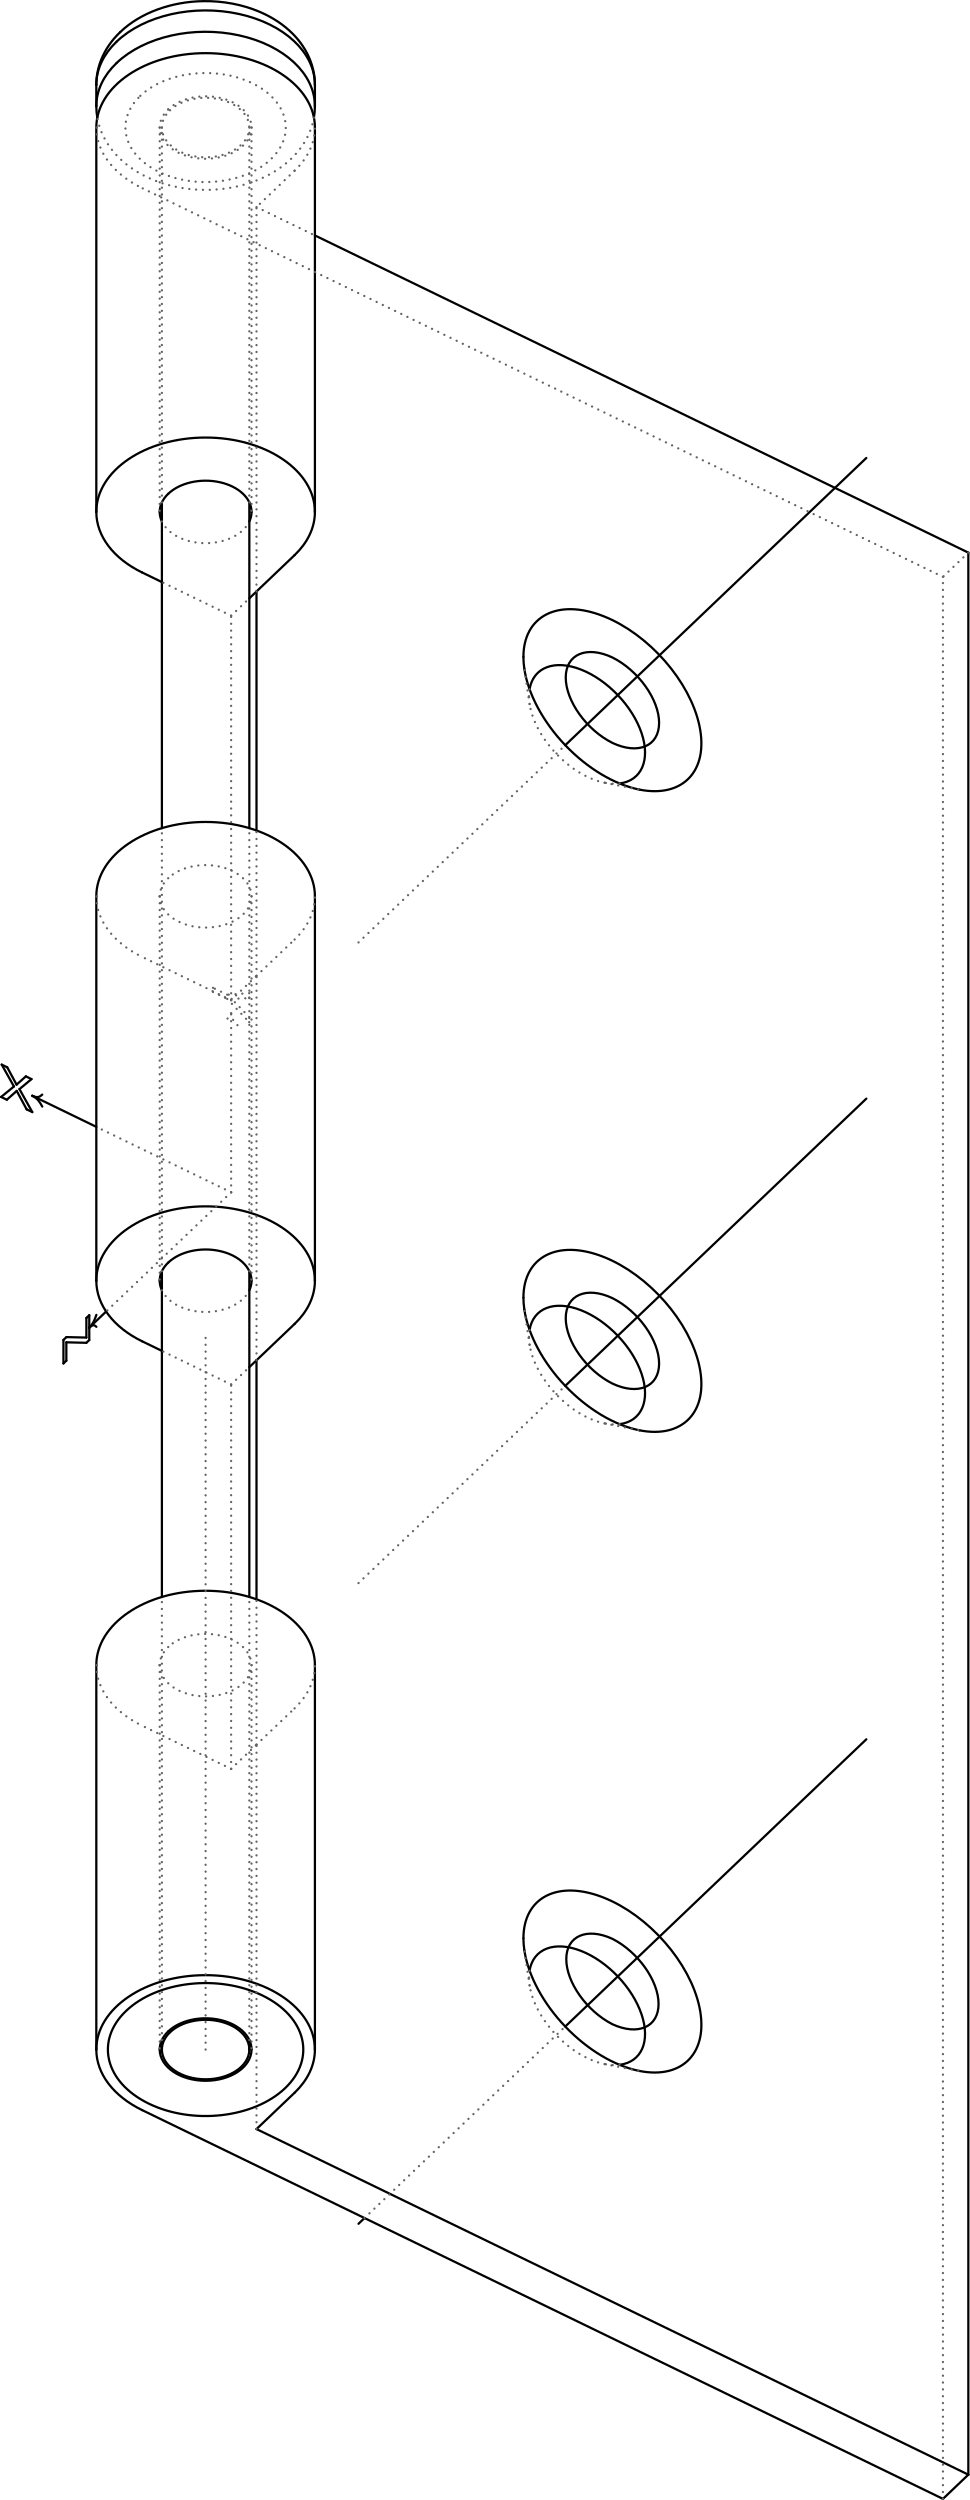
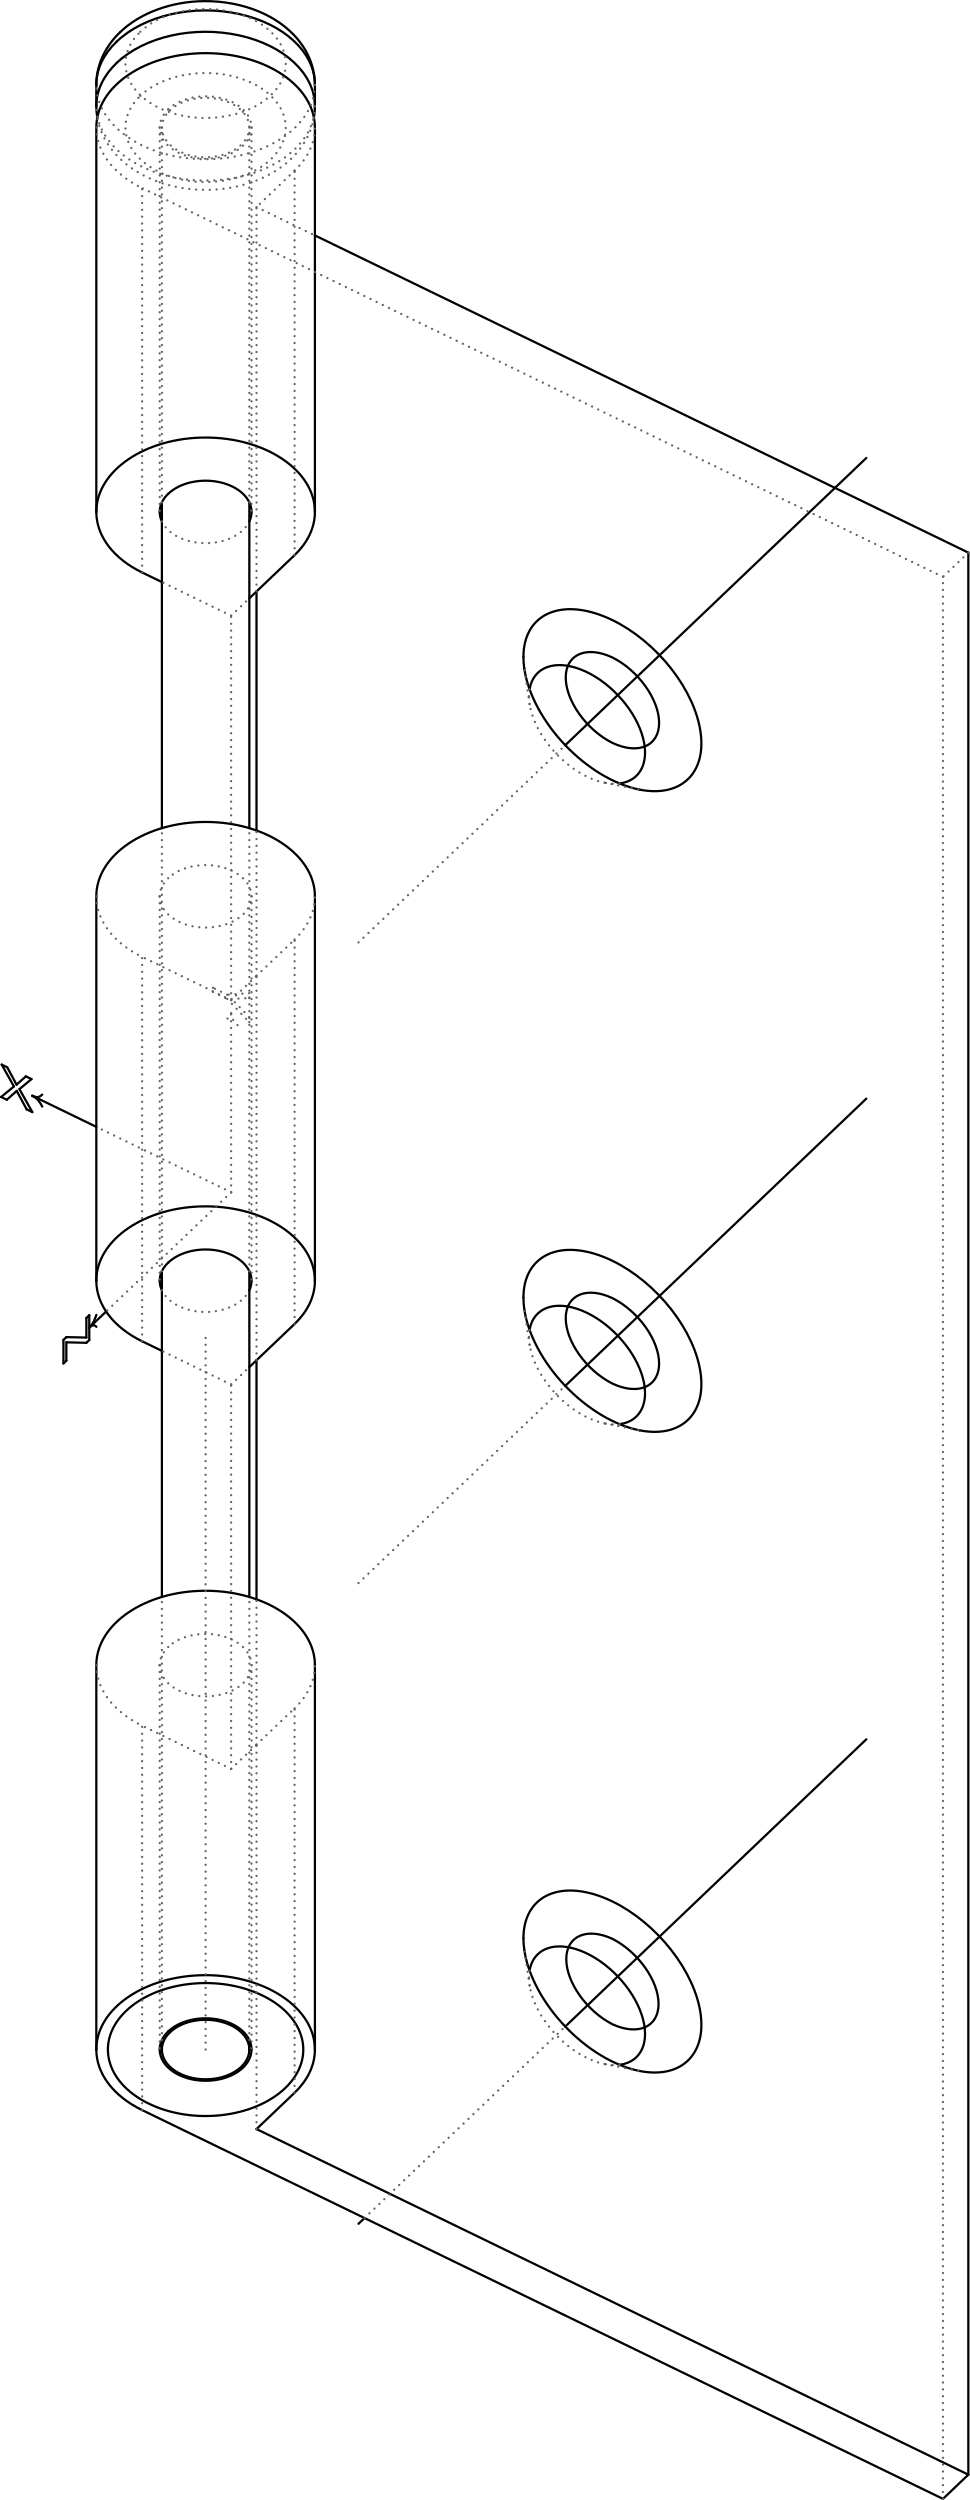
<svg xmlns="http://www.w3.org/2000/svg" width="38.814mm" height="100.09mm" viewBox="-19.8 -56.025 44.35 114.365" version="1.1">
  <g transform="scale(1,-1)" stroke-linecap="round">
    <g fill="none" stroke="rgb(0,0,0)" stroke-width="0.103" id="Visible">
      <line x1="23.336" y1="-58.289" x2="-13.298" y2="-40.504" />
      <line x1="-12.394" y1="29.397" x2="-13.298" y2="29.836" />
      <line x1="-12.394" y1="-5.773" x2="-13.298" y2="-5.334" />
      <path d="M 4.426,24.498 A 3.261,1.945 133.652 1,0 8.541,20.184" />
      <path d="M 4.426,-4.81 A 3.261,1.945 133.652 1,0 8.541,-9.124" />
      <path d="M 4.426,-34.118 A 3.261,1.945 133.652 1,0 8.541,-38.432" />
      <path d="M -6.324,-39.71 A 5.0,3.403 180.0 0,1 -5.394,-37.734" />
      <path d="M -5.394,-37.734 A 5.0,3.403 180.0 0,1 -15.394,-37.734" />
      <path d="M -15.394,-37.734 A 5.0,3.403 180.0 0,1 -13.298,-40.504" />
      <line x1="-6.324" y1="-39.71" x2="-8.066" y2="-41.372" />
      <line x1="-8.066" y1="-41.372" x2="24.498" y2="-57.181" />
      <line x1="24.498" y1="-57.181" x2="23.336" y2="-58.289" />
      <path d="M -12.104,-36.904 A 2.1,1.429 0.0 0,0 -8.294,-37.734" />
      <path d="M -8.294,-37.734 A 2.1,1.429 0.0 1,0 -12.494,-37.734" />
      <path d="M -12.494,-37.734 A 2.1,1.429 0.0 0,0 -12.104,-36.904" />
      <line x1="24.498" y1="-57.181" x2="24.498" y2="30.744" />
      <path d="M -5.394,-20.149 A 5.0,3.403 180.0 0,1 -15.394,-20.149" />
      <path d="M -5.394,50.191 A 5.0,3.403 180.0 0,1 -15.394,50.191" />
      <line x1="-5.394" y1="45.255" x2="24.498" y2="30.744" />
      <path d="M -6.324,30.63 A 5.0,3.403 180.0 0,1 -5.394,32.606" />
      <path d="M -5.394,32.606 A 5.0,3.403 180.0 0,1 -15.394,32.606" />
      <path d="M -15.394,32.606 A 5.0,3.403 180.0 0,1 -13.298,29.836" />
      <line x1="-8.394" y1="-6.516" x2="-8.066" y2="-6.202" />
      <line x1="-8.066" y1="-17.138" x2="-8.066" y2="-6.202" />
      <line x1="-8.394" y1="28.654" x2="-8.066" y2="28.968" />
      <line x1="-8.066" y1="28.968" x2="-6.324" y2="30.63" />
      <path d="M -12.104,33.436 A 2.1,1.429 180.0 0,1 -12.494,32.606" />
      <path d="M -12.494,32.606 A 2.1,1.429 180.0 0,1 -12.394,32.17" />
      <path d="M -8.394,32.17 A 2.1,1.429 180.0 0,1 -8.294,32.606" />
      <path d="M -8.294,32.606 A 2.1,1.429 180.0 0,1 -12.104,33.436" />
      <line x1="-8.066" y1="-6.202" x2="-6.324" y2="-4.54" />
      <path d="M -6.324,-4.54 A 5.0,3.403 180.0 0,1 -5.394,-2.564" />
      <path d="M -5.394,-2.564 A 5.0,3.403 180.0 0,1 -15.394,-2.564" />
      <path d="M -15.394,-2.564 A 5.0,3.403 180.0 0,1 -13.298,-5.334" />
      <path d="M -12.104,-1.734 A 2.1,1.429 180.0 0,1 -12.494,-2.564" />
      <path d="M -12.494,-2.564 A 2.1,1.429 180.0 0,1 -12.394,-3" />
      <path d="M -8.394,-3 A 2.1,1.429 180.0 0,1 -8.294,-2.564" />
      <path d="M -8.294,-2.564 A 2.1,1.429 180.0 0,1 -12.104,-1.734" />
      <line x1="-8.066" y1="18.032" x2="-8.066" y2="28.968" />
      <path d="M -5.394,15.021 A 5.0,3.403 180.0 0,1 -15.394,15.021" />
      <path d="M 4.145,25.97 A 5.0,2.982 -46.348 0,1 4.187,25.425" />
      <path d="M 4.187,25.425 A 5.0,2.982 -46.348 0,1 9.456,19.903" />
      <path d="M 9.456,19.903 A 5.0,2.982 -46.348 1,1 4.145,25.97" />
      <path d="M 4.145,-3.338 A 5.0,2.982 -46.348 0,1 4.187,-3.883" />
      <path d="M 4.187,-3.883 A 5.0,2.982 -46.348 0,1 9.456,-9.406" />
      <path d="M 9.456,-9.406 A 5.0,2.982 -46.348 1,1 4.145,-3.338" />
      <path d="M 4.145,-32.646 A 5.0,2.982 -46.348 0,1 4.187,-33.191" />
      <path d="M 4.187,-33.191 A 5.0,2.982 -46.348 0,1 9.456,-38.714" />
      <path d="M 9.456,-38.714 A 5.0,2.982 -46.348 1,1 4.145,-32.646" />
      <path d="M -12.022,-36.944 A 2.0,1.361 0.0 0,0 -8.394,-37.734" />
      <path d="M -8.394,-37.734 A 2.0,1.361 0.0 1,0 -12.394,-37.734" />
      <path d="M -12.394,-37.734 A 2.0,1.361 0.0 0,0 -12.022,-36.944" />
      <line x1="-15.394" y1="4.476" x2="-18.323" y2="5.898" />
      <line x1="-14.946" y1="-3.973" x2="-15.716" y2="-4.708" />
      <path d="M -18.323,5.898 C -18.071,5.775 -17.969,5.862 -17.868,5.95" />
      <path d="M -18.323,5.898 C -18.071,5.775 -17.969,5.59 -17.868,5.404" />
      <path d="M -15.716,-4.708 C -15.536,-4.536 -15.464,-4.331 -15.391,-4.126" />
      <path d="M -15.716,-4.708 C -15.536,-4.536 -15.464,-4.604 -15.391,-4.671" />
      <line x1="-19.722" y1="7.323" x2="-19.162" y2="6.324" />
      <line x1="-19.162" y1="6.324" x2="-19.749" y2="5.844" />
      <line x1="-19.749" y1="5.844" x2="-19.487" y2="5.717" />
      <line x1="-19.487" y1="5.717" x2="-19.035" y2="6.119" />
      <line x1="-19.035" y1="6.119" x2="-18.58" y2="5.276" />
      <line x1="-18.58" y1="5.276" x2="-18.323" y2="5.152" />
      <line x1="-18.323" y1="5.152" x2="-18.91" y2="6.202" />
      <line x1="-18.91" y1="6.202" x2="-18.36" y2="6.661" />
      <line x1="-18.36" y1="6.661" x2="-18.617" y2="6.786" />
      <line x1="-18.617" y1="6.786" x2="-19.042" y2="6.407" />
      <line x1="-19.042" y1="6.407" x2="-19.469" y2="7.2" />
      <line x1="-19.469" y1="7.2" x2="-19.722" y2="7.323" />
      <line x1="-16.898" y1="-6.347" x2="-16.898" y2="-5.272" />
      <line x1="-16.898" y1="-5.272" x2="-16.762" y2="-5.142" />
      <line x1="-16.762" y1="-5.142" x2="-15.849" y2="-5.163" />
      <line x1="-15.849" y1="-5.163" x2="-15.849" y2="-4.267" />
      <line x1="-15.849" y1="-4.267" x2="-15.716" y2="-4.14" />
      <line x1="-15.716" y1="-4.14" x2="-15.716" y2="-4.708" />
      <line x1="-15.716" y1="-4.708" x2="-15.716" y2="-5.276" />
      <line x1="-15.716" y1="-5.276" x2="-15.849" y2="-5.403" />
      <line x1="-15.849" y1="-5.403" x2="-16.765" y2="-5.381" />
      <line x1="-16.765" y1="-5.381" x2="-16.765" y2="-6.22" />
      <line x1="-16.765" y1="-6.22" x2="-16.898" y2="-6.347" />
      <path d="M -14.033,-35.968 A 4.469,3.041 0.0 0,0 -6.756,-39.5 A 4.469,3.041 0.0 0,0 -14.033,-35.968" />
      <line x1="-3.399" y1="-45.703" x2="-3.126" y2="-45.443" />
      <line x1="6.058" y1="-36.681" x2="19.831" y2="-23.542" />
      <path d="M 8.216,-32.669 A 2.667,1.591 -46.348 0,1 8.216,-36.576 A 2.667,1.591 -46.348 0,1 8.216,-32.669" />
      <line x1="6.058" y1="-7.373" x2="19.831" y2="5.766" />
      <path d="M 8.216,-3.36 A 2.667,1.591 -46.348 0,1 8.216,-7.268 A 2.667,1.591 -46.348 0,1 8.216,-3.36" />
      <line x1="6.058" y1="21.935" x2="19.831" y2="35.075" />
      <path d="M 8.216,25.948 A 2.667,1.591 -46.348 0,1 8.216,22.04 A 2.667,1.591 -46.348 0,1 8.216,25.948" />
      <path d="M -14.465,53.144 A 5.0,3.403 0.0 0,0 -5.394,51.168" />
      <path d="M -15.394,51.168 A 5.0,3.403 0.0 0,0 -14.465,53.144" />
      <path d="M -14.465,54.121 A 5.0,3.403 0.0 0,0 -5.394,52.144" />
      <path d="M -15.394,52.144 A 5.0,3.403 0.0 0,0 -14.465,54.121" />
      <line x1="-15.394" y1="-20.149" x2="-15.394" y2="-37.734" />
      <line x1="-5.394" y1="-20.149" x2="-5.394" y2="-37.734" />
      <line x1="-15.394" y1="50.191" x2="-15.394" y2="32.606" />
      <line x1="-5.394" y1="50.191" x2="-5.394" y2="32.606" />
      <line x1="-15.394" y1="15.021" x2="-15.394" y2="-2.564" />
      <line x1="-5.394" y1="15.021" x2="-5.394" y2="-2.564" />
      <path d="M -5.394,51.168 Q -5.394,50.905 -5.439,50.646" />
      <path d="M -15.349,50.646 Q -15.394,50.905 -15.394,51.168" />
      <line x1="-5.394" y1="51.168" x2="-5.394" y2="52.144" />
      <line x1="-15.394" y1="51.168" x2="-15.394" y2="52.144" />
      <path d="M -14.3,54.558 C -13.367,55.453 -11.936,55.957 -10.479,55.973 C -9.594,55.984 -8.707,55.818 -7.933,55.489 C -7.346,55.24 -6.822,54.898 -6.405,54.476 C -6.238,54.308 -6.09,54.127 -5.959,53.935 C -5.596,53.401 -5.393,52.776 -5.394,52.144" />
      <path d="M -15.394,52.144 C -15.394,52.535 -15.318,52.925 -15.172,53.291 C -14.984,53.763 -14.683,54.193 -14.3,54.558" />
      <line x1="-8.394" y1="-37.734" x2="-8.394" y2="-37.298" />
      <line x1="-8.394" y1="-17.031" x2="-8.394" y2="-2.128" />
      <line x1="-8.394" y1="18.139" x2="-8.394" y2="33.041" />
      <line x1="-12.394" y1="-37.734" x2="-12.394" y2="-37.298" />
      <line x1="-12.394" y1="-17.031" x2="-12.394" y2="-2.128" />
      <line x1="-12.394" y1="18.139" x2="-12.394" y2="33.041" />
    </g>
    <g fill="none" stroke="rgb(99,99,99)" stroke-width="0.103" id="Hidden" stroke-dasharray="0.003 0.31">
      <line x1="23.336" y1="-58.289" x2="23.336" y2="29.636" />
      <line x1="23.336" y1="29.636" x2="-13.298" y2="47.42" />
      <line x1="-9.227" y1="-24.895" x2="-13.298" y2="-22.919" />
      <line x1="-9.227" y1="-24.895" x2="-9.227" y2="-7.31" />
      <line x1="-9.227" y1="27.859" x2="-12.394" y2="29.397" />
      <line x1="-9.227" y1="-7.31" x2="-12.394" y2="-5.773" />
      <line x1="-9.227" y1="10.274" x2="-9.227" y2="27.859" />
      <line x1="-9.227" y1="10.274" x2="-13.298" y2="12.251" />
      <path d="M 4.399,24.175 A 3.261,1.945 133.652 0,0 4.426,24.498" />
      <path d="M 8.541,20.184 A 3.261,1.945 133.652 0,0 7.864,20.217" />
      <path d="M 7.864,20.217 A 3.261,1.945 133.652 0,0 4.427,23.82" />
      <path d="M 4.427,23.82 A 3.261,1.945 133.652 0,0 4.399,24.175" />
      <path d="M 4.399,-5.133 A 3.261,1.945 133.652 0,0 4.426,-4.81" />
      <path d="M 8.541,-9.124 A 3.261,1.945 133.652 0,0 7.864,-9.091" />
      <path d="M 7.864,-9.091 A 3.261,1.945 133.652 0,0 4.427,-5.489" />
      <path d="M 4.427,-5.489 A 3.261,1.945 133.652 0,0 4.399,-5.133" />
      <path d="M 4.399,-34.442 A 3.261,1.945 133.652 0,0 4.426,-34.118" />
      <path d="M 8.541,-38.432 A 3.261,1.945 133.652 0,0 7.864,-38.399" />
      <path d="M 7.864,-38.399 A 3.261,1.945 133.652 0,0 4.427,-34.797" />
      <path d="M 4.427,-34.797 A 3.261,1.945 133.652 0,0 4.399,-34.442" />
      <line x1="24.498" y1="30.744" x2="23.336" y2="29.636" />
      <path d="M -6.324,-22.125 A 5.0,3.403 180.0 0,1 -5.394,-20.149" />
      <path d="M -15.394,-20.149 A 5.0,3.403 180.0 0,1 -13.298,-22.919" />
      <path d="M -6.324,48.215 A 5.0,3.403 180.0 0,1 -5.394,50.191" />
      <path d="M -15.394,50.191 A 5.0,3.403 180.0 0,1 -13.298,47.42" />
      <line x1="-8.066" y1="46.552" x2="-5.394" y2="45.255" />
      <line x1="-6.324" y1="48.215" x2="-8.066" y2="46.552" />
      <path d="M -13.379,51.64 A 3.667,2.495 0.0 0,0 -7.409,48.741 A 3.667,2.495 0.0 0,0 -13.379,51.64" />
      <line x1="-9.227" y1="-24.895" x2="-8.066" y2="-23.787" />
      <line x1="-8.066" y1="-23.787" x2="-6.324" y2="-22.125" />
      <path d="M -12.104,-19.319 A 2.1,1.429 180.0 0,1 -12.494,-20.149" />
      <path d="M -12.494,-20.149 A 2.1,1.429 180.0 0,1 -8.294,-20.149" />
      <path d="M -8.294,-20.149 A 2.1,1.429 180.0 0,1 -12.104,-19.319" />
      <line x1="-9.227" y1="-7.31" x2="-8.394" y2="-6.516" />
      <line x1="-8.066" y1="-23.787" x2="-8.066" y2="-17.138" />
      <line x1="-9.227" y1="27.859" x2="-8.394" y2="28.654" />
      <path d="M -12.394,32.17 A 2.1,1.429 180.0 0,1 -8.394,32.17" />
      <path d="M -12.394,-3 A 2.1,1.429 180.0 0,1 -8.394,-3" />
      <line x1="-8.066" y1="11.383" x2="-8.066" y2="18.032" />
      <line x1="-9.227" y1="10.274" x2="-8.066" y2="11.383" />
      <path d="M -6.324,13.045 A 5.0,3.403 180.0 0,1 -5.394,15.021" />
      <path d="M -15.394,15.021 A 5.0,3.403 180.0 0,1 -13.298,12.251" />
      <line x1="-8.066" y1="11.383" x2="-6.324" y2="13.045" />
      <path d="M -12.104,15.851 A 2.1,1.429 180.0 0,1 -12.494,15.021" />
      <path d="M -12.494,15.021 A 2.1,1.429 180.0 0,1 -8.294,15.021" />
      <path d="M -8.294,15.021 A 2.1,1.429 180.0 0,1 -12.104,15.851" />
      <line x1="-8.066" y1="-41.372" x2="-8.066" y2="-23.787" />
      <line x1="-8.066" y1="-6.202" x2="-8.066" y2="11.383" />
      <line x1="-8.066" y1="28.968" x2="-8.066" y2="46.552" />
      <path d="M -12.104,51.021 A 2.1,1.429 0.0 0,0 -8.294,50.191" />
      <path d="M -8.294,50.191 A 2.1,1.429 0.0 1,0 -12.494,50.191" />
      <path d="M -12.494,50.191 A 2.1,1.429 0.0 0,0 -12.104,51.021" />
      <path d="M -12.022,50.981 A 2.0,1.361 0.0 0,0 -8.394,50.191" />
      <path d="M -8.394,50.191 A 2.0,1.361 0.0 1,0 -12.394,50.191" />
      <path d="M -12.394,50.191 A 2.0,1.361 0.0 0,0 -12.022,50.981" />
      <line x1="-9.227" y1="1.482" x2="-15.394" y2="4.476" />
      <line x1="-9.227" y1="1.482" x2="-9.227" y2="9.668" />
      <line x1="-9.227" y1="1.482" x2="-14.946" y2="-3.973" />
      <path d="M -9.227,9.668 C -9.227,9.441 -9.076,9.277 -8.924,9.112" />
      <path d="M -9.227,9.668 C -9.227,9.441 -9.379,9.424 -9.531,9.406" />
      <line x1="-8.399" y1="10.592" x2="-9.406" y2="10.521" />
      <line x1="-9.406" y1="10.521" x2="-10.056" y2="10.836" />
      <line x1="-10.056" y1="10.836" x2="-10.056" y2="10.646" />
      <line x1="-10.056" y1="10.646" x2="-9.406" y2="10.33" />
      <line x1="-9.406" y1="10.33" x2="-8.399" y2="9.266" />
      <line x1="-8.399" y1="9.266" x2="-8.399" y2="9.501" />
      <line x1="-8.399" y1="9.501" x2="-9.206" y2="10.331" />
      <line x1="-9.206" y1="10.331" x2="-8.399" y2="10.365" />
      <line x1="-8.399" y1="10.365" x2="-8.399" y2="10.592" />
      <line x1="-10.394" y1="-37.734" x2="-10.394" y2="-4.988" />
      <line x1="-3.126" y1="-45.443" x2="6.058" y2="-36.681" />
      <line x1="-3.399" y1="-16.395" x2="6.058" y2="-7.373" />
      <line x1="-3.399" y1="12.913" x2="6.058" y2="21.935" />
      <line x1="4.427" y1="23.82" x2="4.187" y2="25.425" />
      <line x1="7.864" y1="20.217" x2="9.456" y2="19.903" />
      <line x1="4.427" y1="-5.489" x2="4.187" y2="-3.883" />
      <line x1="7.864" y1="-9.091" x2="9.456" y2="-9.406" />
      <line x1="4.427" y1="-34.797" x2="4.187" y2="-33.191" />
      <line x1="7.864" y1="-38.399" x2="9.456" y2="-38.714" />
      <line x1="-12.494" y1="-20.149" x2="-12.494" y2="-37.734" />
      <line x1="-8.294" y1="-20.149" x2="-8.294" y2="-37.734" />
      <path d="M -5.439,50.646 C -5.517,50.196 -5.698,49.762 -5.961,49.375 C -6.24,48.962 -6.611,48.602 -7.045,48.305 C -7.606,47.922 -8.273,47.645 -8.987,47.489 C -10.262,47.208 -11.68,47.324 -12.842,47.817 C -13.667,48.164 -14.369,48.697 -14.826,49.372 C -15.09,49.76 -15.271,50.195 -15.349,50.646" />
      <line x1="-12.494" y1="50.191" x2="-12.494" y2="32.606" />
      <line x1="-8.294" y1="50.191" x2="-8.294" y2="32.606" />
      <line x1="-12.494" y1="15.021" x2="-12.494" y2="-2.564" />
      <line x1="-8.294" y1="15.021" x2="-8.294" y2="-2.564" />
      <line x1="-8.394" y1="-37.298" x2="-8.394" y2="-17.031" />
      <line x1="-8.394" y1="-2.128" x2="-8.394" y2="18.139" />
      <line x1="-8.394" y1="33.041" x2="-8.394" y2="50.191" />
      <line x1="-12.394" y1="-37.298" x2="-12.394" y2="-17.031" />
      <line x1="-12.394" y1="-2.128" x2="-12.394" y2="18.139" />
      <line x1="-12.394" y1="33.041" x2="-12.394" y2="50.191" />
+       <line x1="-13.298" y1="-40.504" x2="-13.298" y2="-22.919" />
+       <line x1="-13.298" y1="29.836" x2="-13.298" y2="47.42" />
+       <line x1="-13.298" y1="-5.334" x2="-13.298" y2="12.251" />
+       <line x1="-6.324" y1="-39.71" x2="-6.324" y2="-22.125" />
+       <line x1="-6.324" y1="30.63" x2="-6.324" y2="48.215" />
+       <line x1="-6.324" y1="-4.54" x2="-6.324" y2="13.045" />
+       <path d="M -5.394,51.168 A 5.0,3.403 0.0 1,0 -15.394,51.168" />
+       <path d="M -5.394,52.144 A 5.0,3.403 0.0 1,0 -15.394,52.144" />
+       <path d="M -13.379,54.571 A 3.667,2.495 0.0 0,0 -7.409,51.672 A 3.667,2.495 0.0 0,0 -13.379,54.571" />
    </g>
  </g>
</svg>
